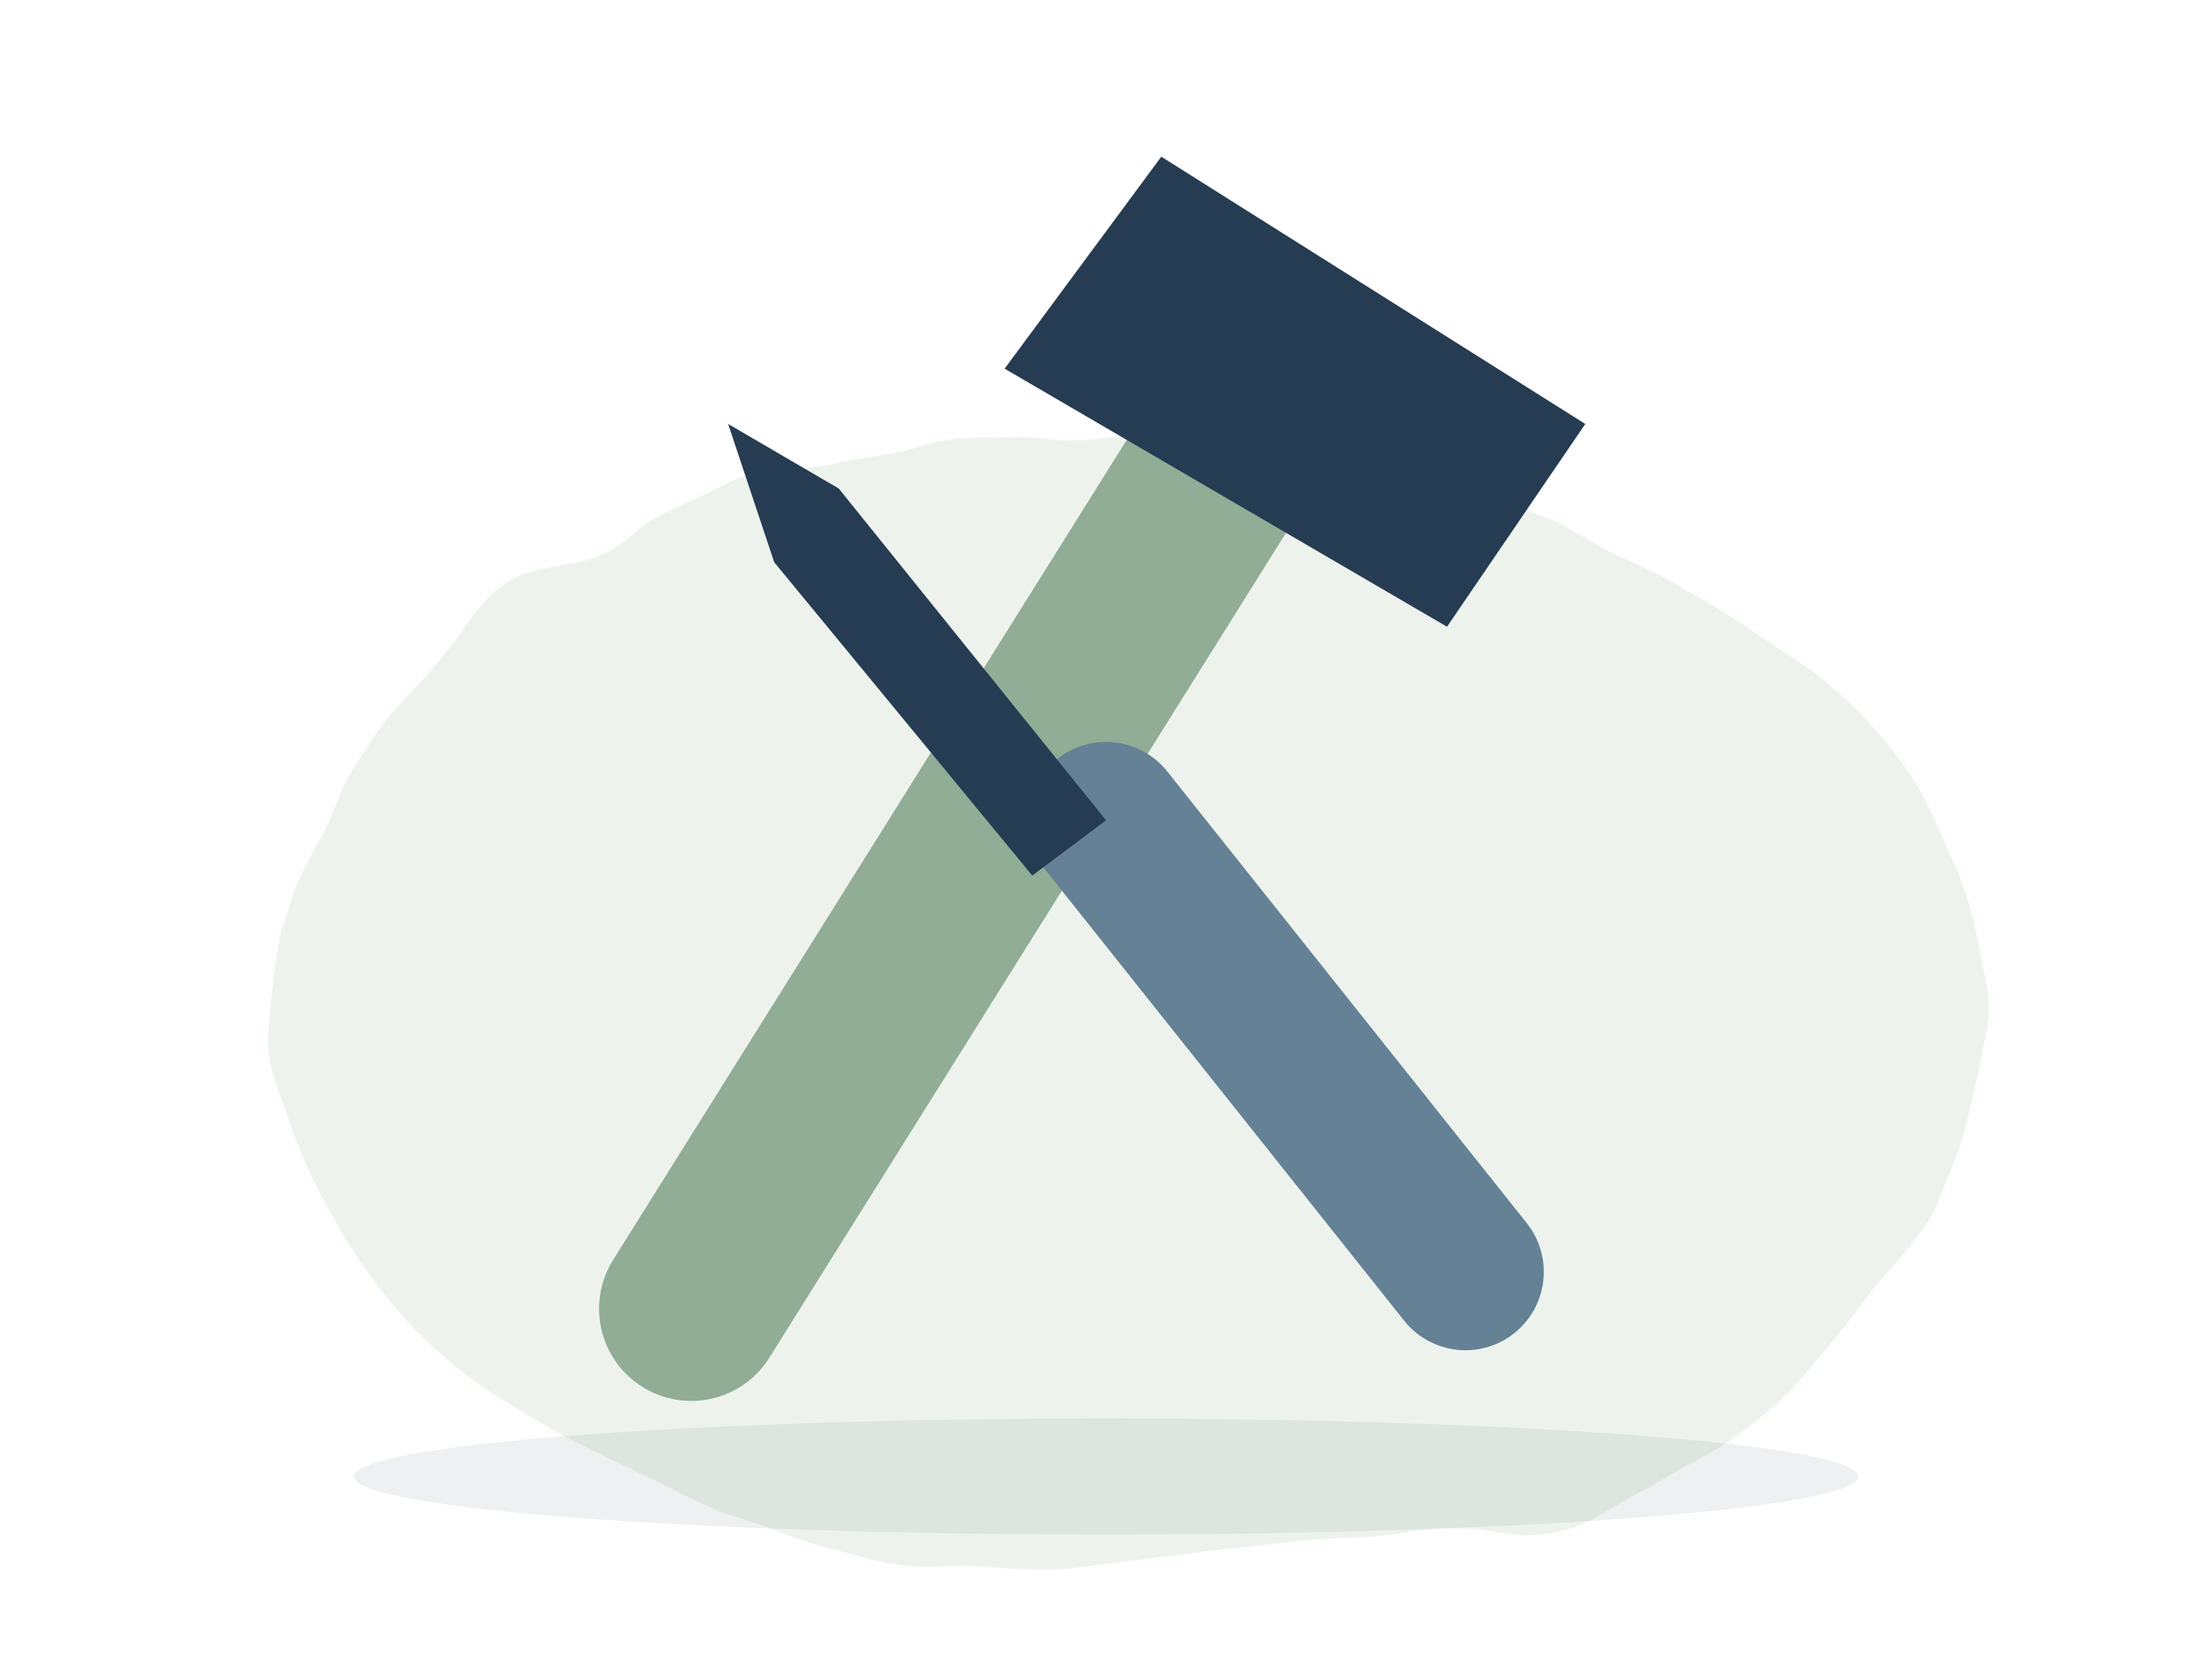
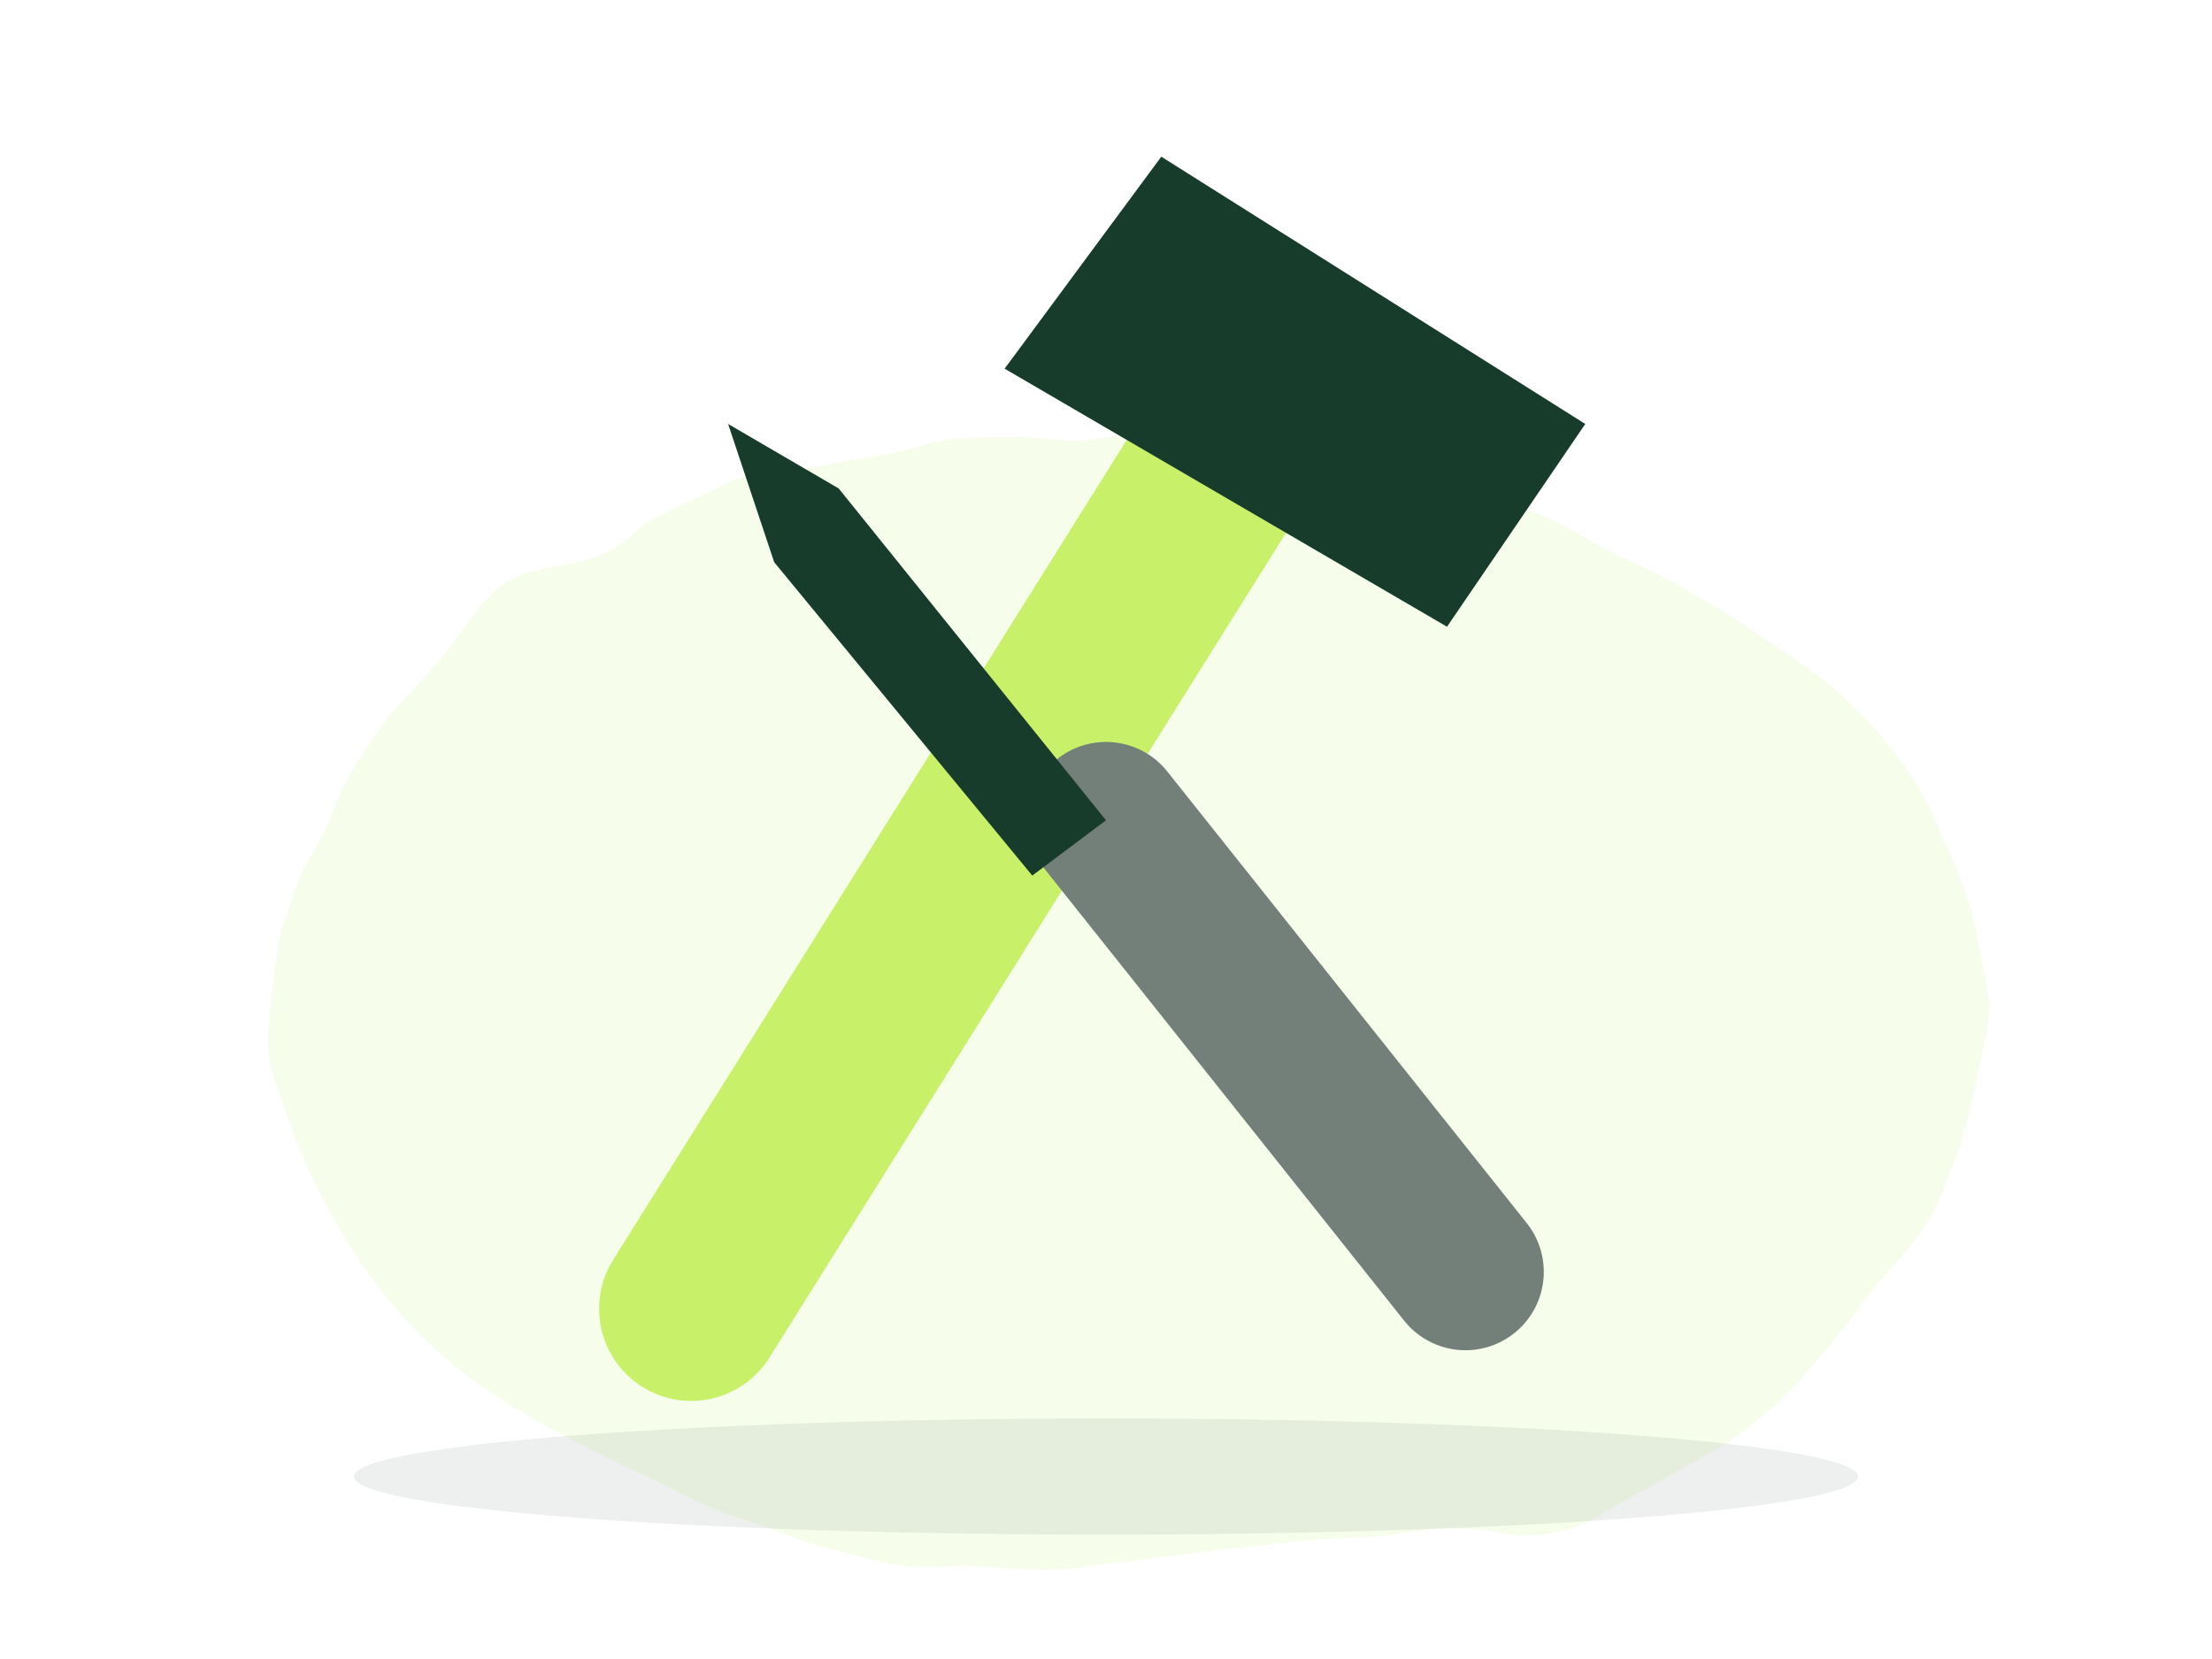
<svg xmlns="http://www.w3.org/2000/svg" width="240" height="180" viewBox="0 0 240 180" aria-hidden="true">
  <defs>
    <filter id="wash">
      <feTurbulence type="fractalNoise" baseFrequency=".025" numOctaves="3" seed="12" />
      <feDisplacementMap in="SourceGraphic" scale="9" />
    </filter>
  </defs>
-   <ellipse cx="122.4" cy="109.8" rx="93.6" ry="61.2" fill="#E5EEE4" opacity=".7" filter="url(#wash)" />
-   <ellipse cx="120.0" cy="160.2" rx="81.6" ry="6.3" fill="#253C52" opacity=".08" />
-   <path d="M75 142l57-91" stroke="#91AD95" stroke-width="20" stroke-linecap="round" />
-   <path d="M109 40l48 28 15-22-46-29z" fill="#253C52" />
-   <path d="M159 138l-39-49" stroke="#648196" stroke-width="17" stroke-linecap="round" />
-   <path d="M120 89L91 53l-12-7 5 15 28 34" fill="#253C52" />
+   <ellipse cx="122.4" cy="109.8" rx="93.6" ry="61.2" fill="#F2FCE2" opacity=".7" filter="url(#wash)" />
+   <ellipse cx="120.0" cy="160.2" rx="81.6" ry="6.3" fill="#173C2C" opacity=".08" />
+   <path d="M75 142l57-91" stroke="#C8F169" stroke-width="20" stroke-linecap="round" />
+   <path d="M109 40l48 28 15-22-46-29z" fill="#173C2C" />
+   <path d="M159 138l-39-49" stroke="#738079" stroke-width="17" stroke-linecap="round" />
+   <path d="M120 89L91 53l-12-7 5 15 28 34" fill="#173C2C" />
</svg>
